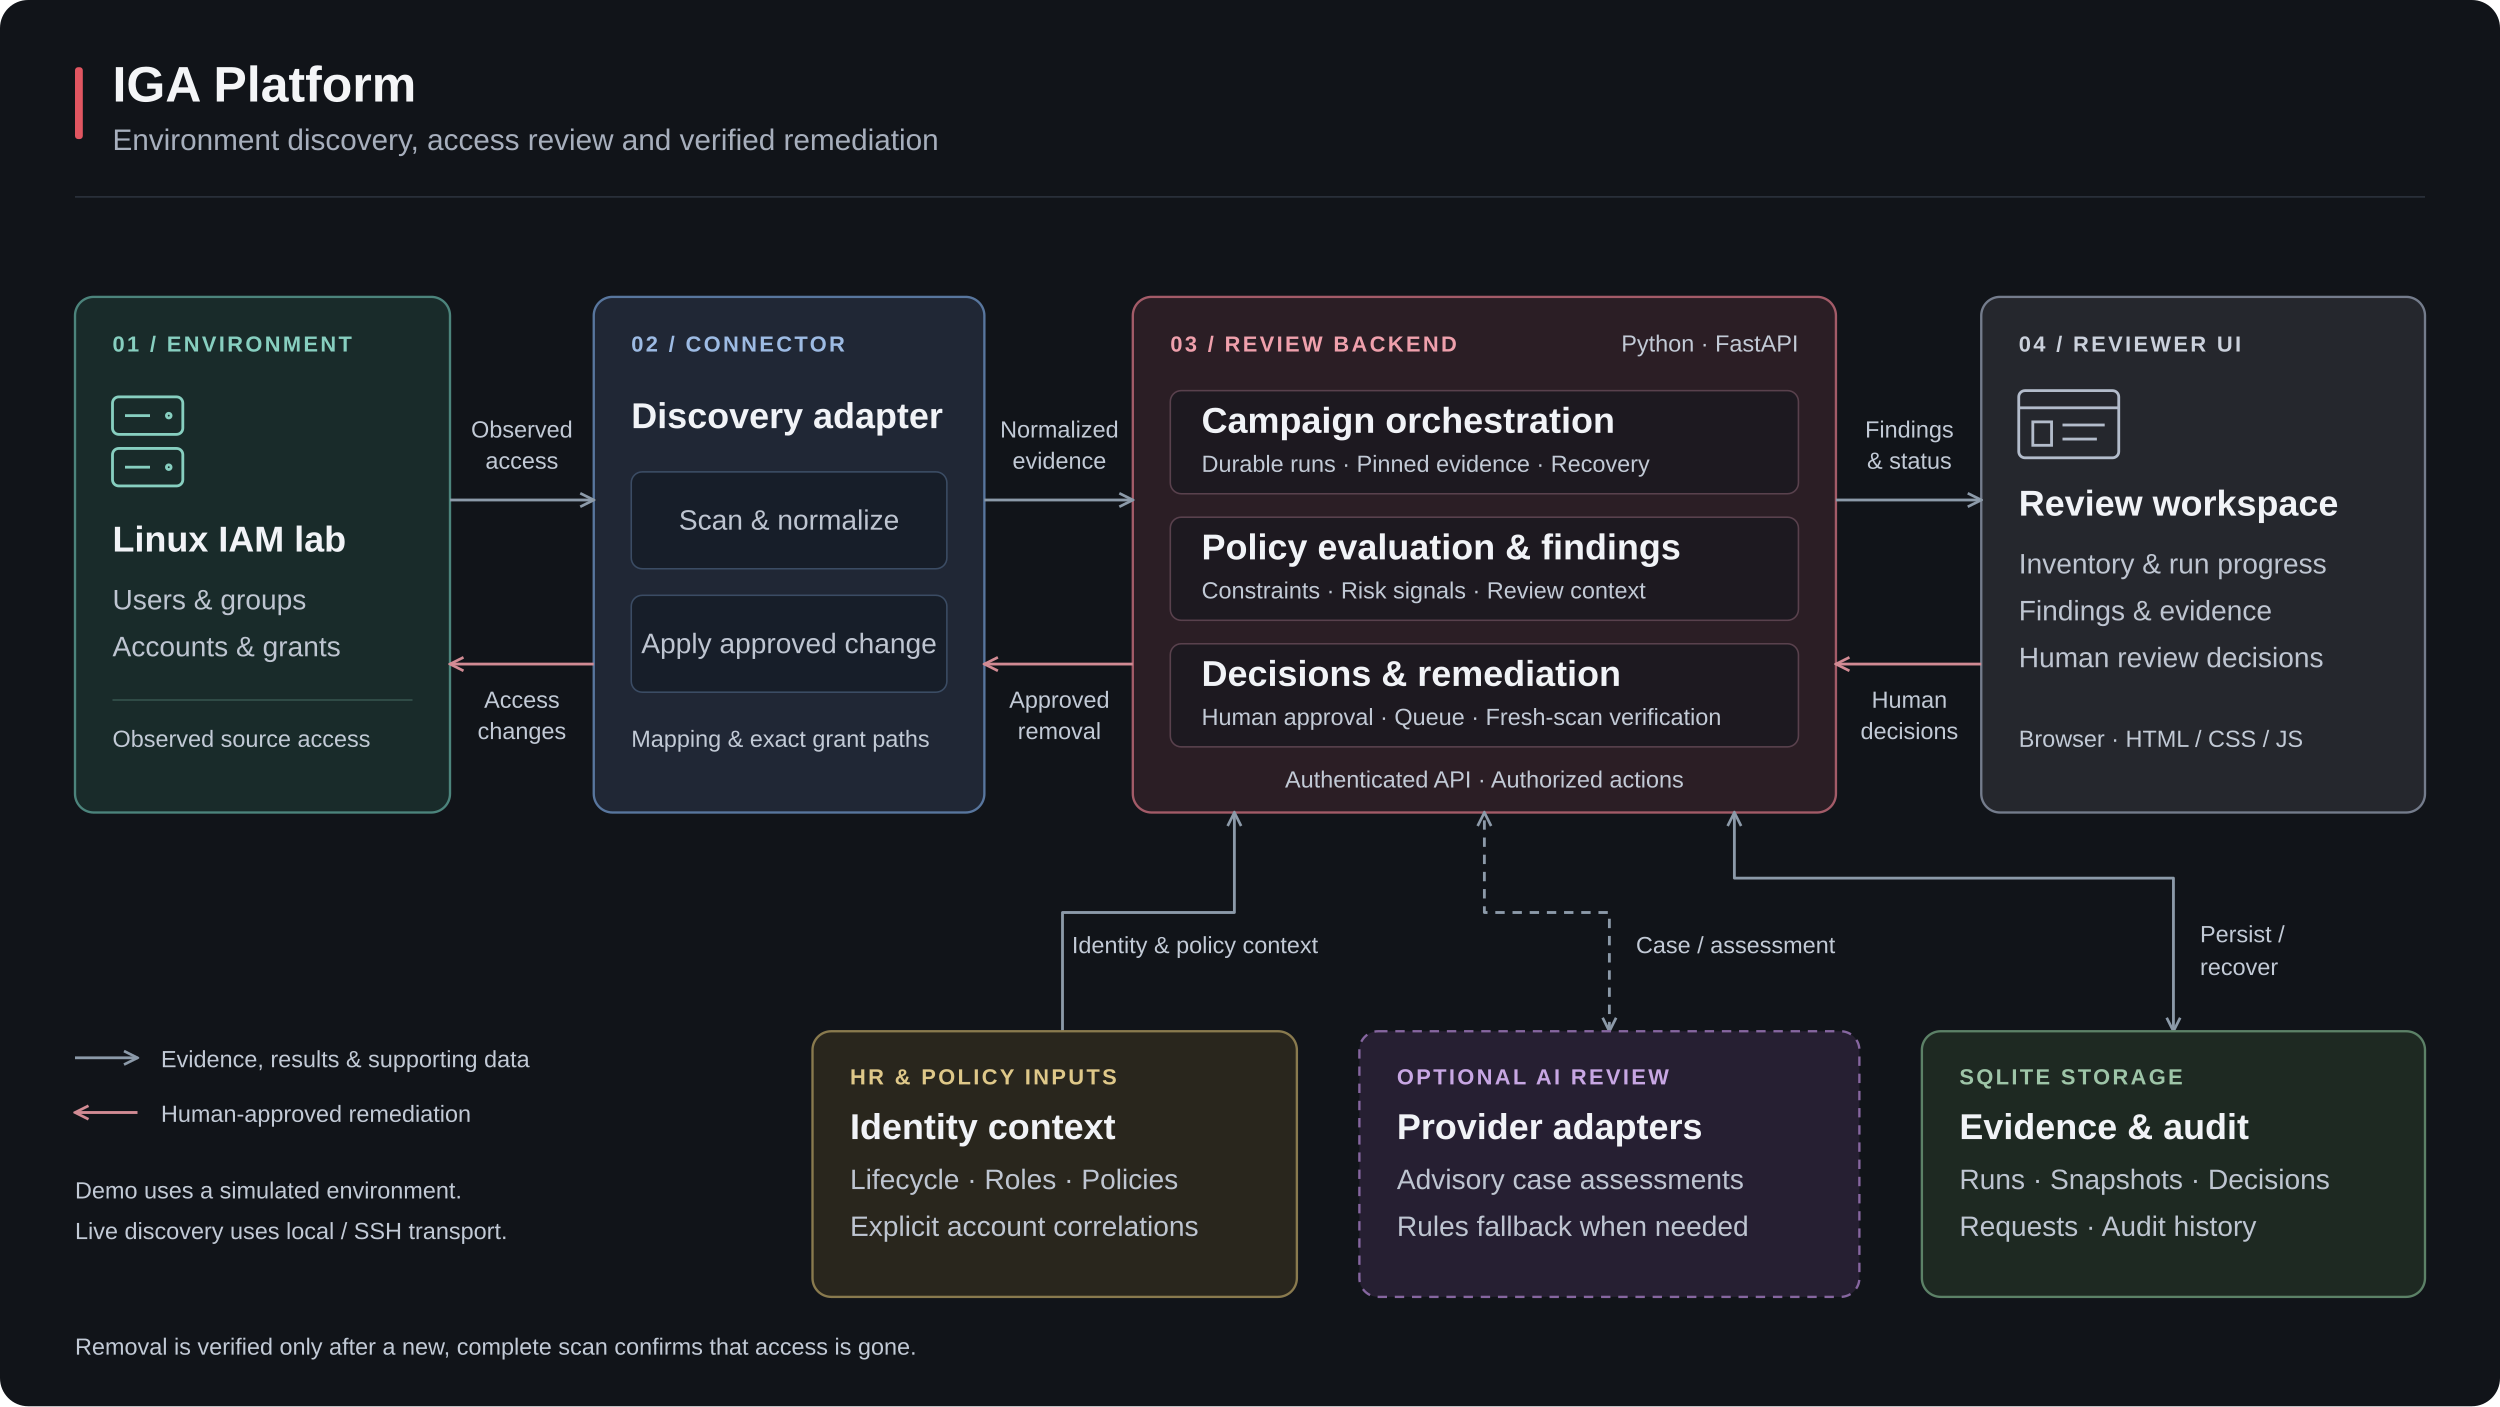
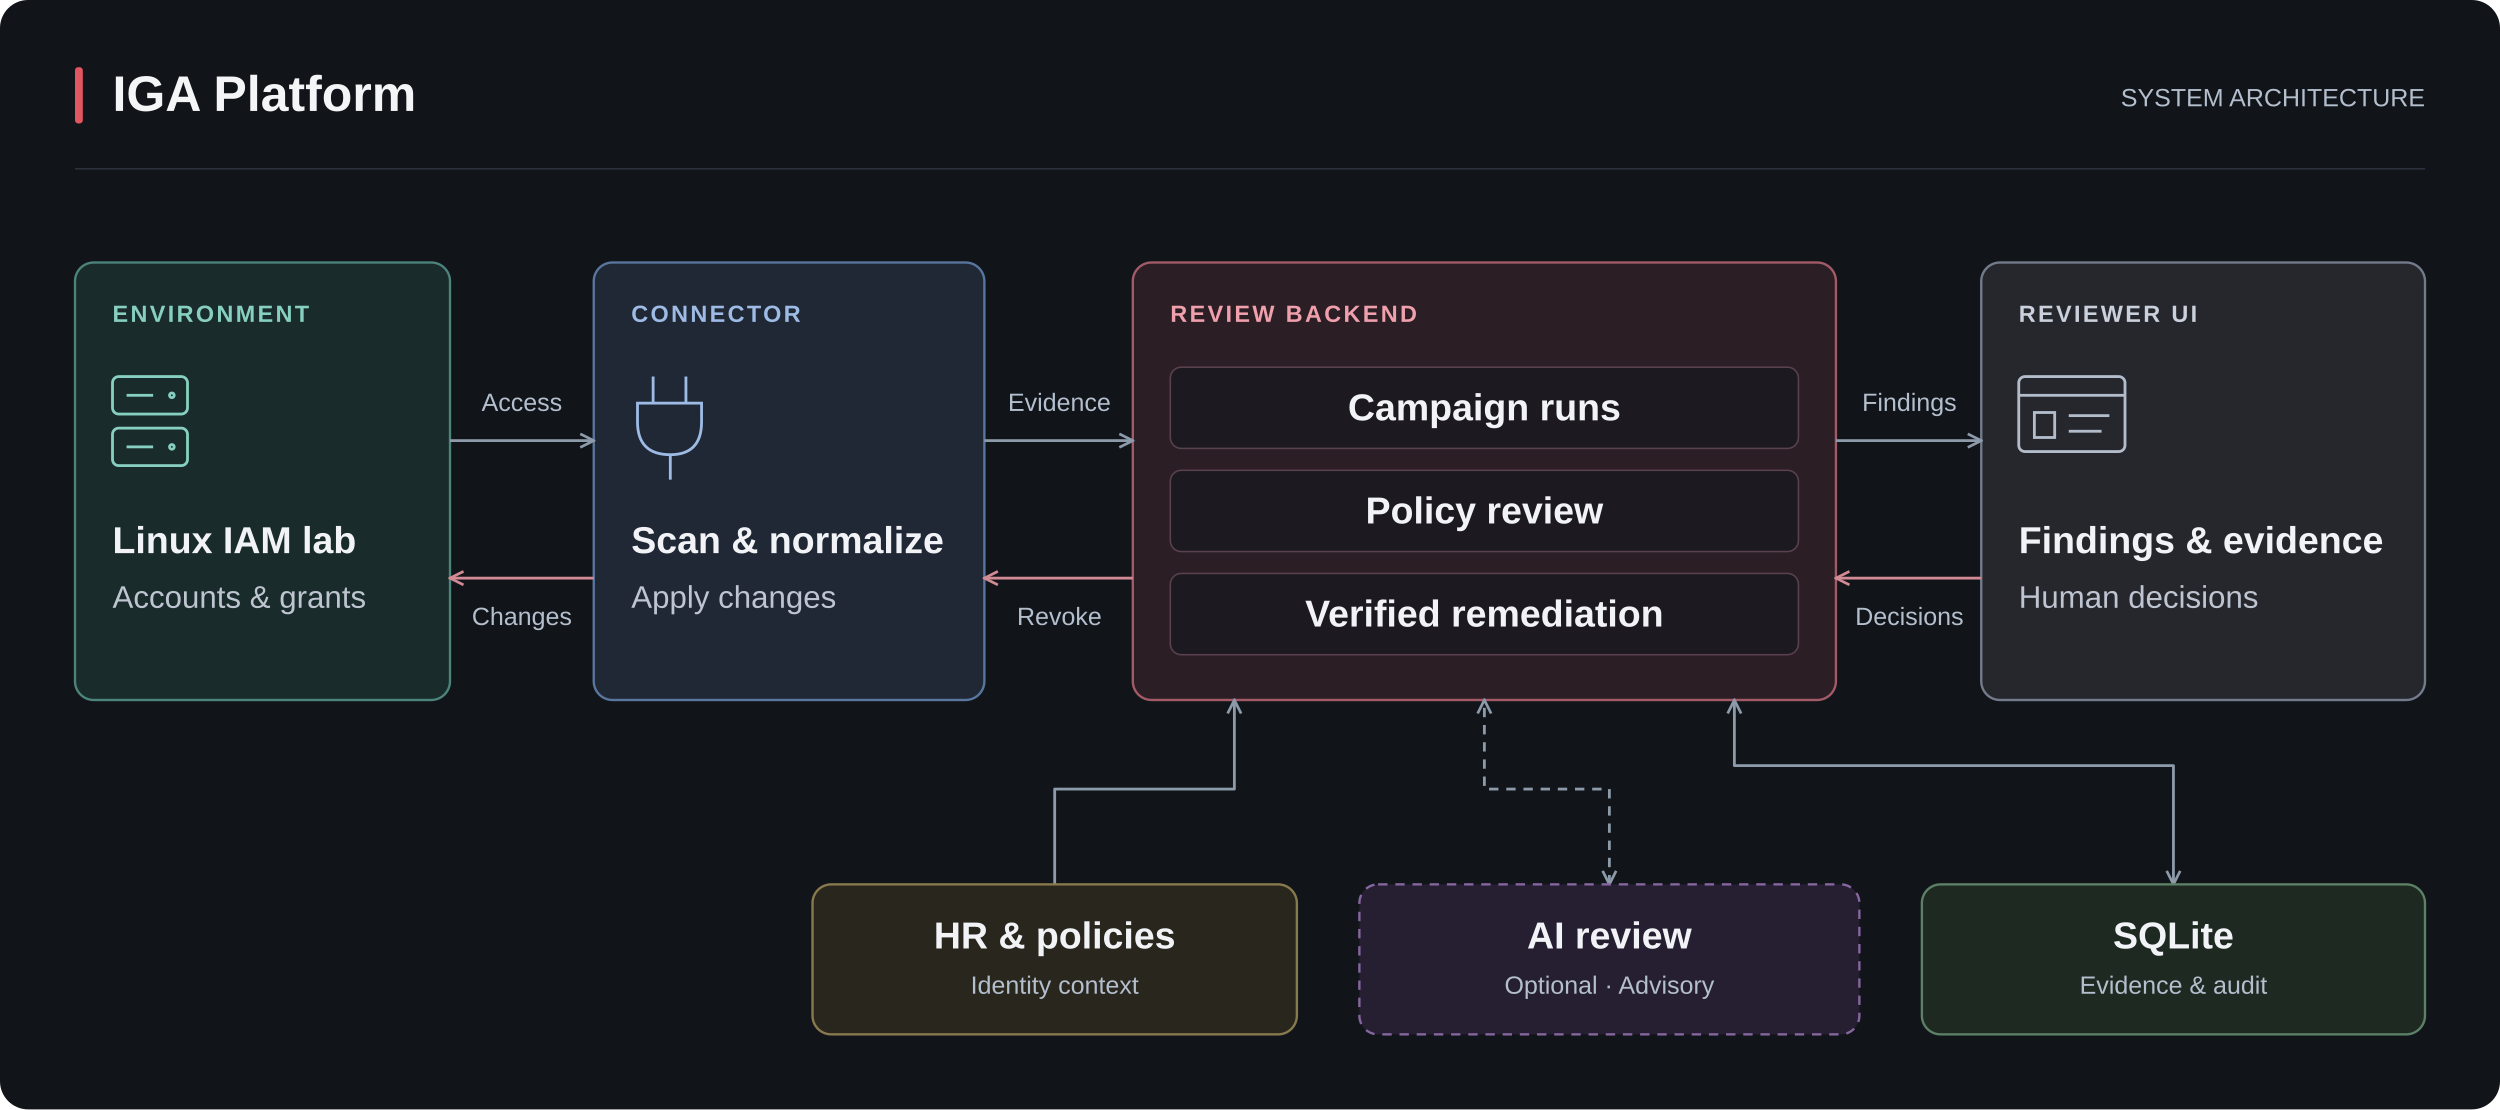
- <svg xmlns="http://www.w3.org/2000/svg" width="1600" height="900" viewBox="0 0 1600 900" role="img" aria-labelledby="title desc">
+ <svg xmlns="http://www.w3.org/2000/svg" width="1600" height="710" viewBox="0 0 1600 710" role="img" aria-labelledby="title desc">
  <defs>
    <style>
      text { font-family: 'Segoe UI', Arial, sans-serif; }
      .title { font-size: 32px; font-weight: 650; fill: #f4f5f7; }
-       .subtitle { font-size: 19px; fill: #a7afbd; }
-       .tag { font-size: 14px; font-weight: 700; letter-spacing: 1.5px; }
-       .name { font-size: 23px; font-weight: 600; fill: #f1f3f7; }
-       .body { font-size: 18px; fill: #bec5d1; }
-       .label { font-size: 15px; fill: #c2cad6; }
+       .tag { font-size: 15px; font-weight: 700; letter-spacing: 1.5px; }
+       .name { font-size: 24px; font-weight: 600; fill: #f1f3f7; }
+       .body { font-size: 20px; fill: #bec5d1; }
+       .label { font-size: 16px; fill: #b4bfce; }
      .wire { fill: none; stroke: #8c9aa9; stroke-width: 1.8; stroke-linejoin: round; }
-       .return { fill: none; stroke: #d28b94; stroke-width: 1.8; stroke-linejoin: round; }
+       .return { fill: none; stroke: #d28b94; stroke-width: 1.8; }
    </style>
    <marker id="arrow" viewBox="0 0 10 10" refX="9" refY="5" markerWidth="6" markerHeight="6" orient="auto-start-reverse">
      <path d="M1 1 L9 5 L1 9" fill="none" stroke="#8c9aa9" stroke-width="1.6" />
    </marker>
    <marker id="red" viewBox="0 0 10 10" refX="9" refY="5" markerWidth="6" markerHeight="6" orient="auto-start-reverse">
      <path d="M1 1 L9 5 L1 9" fill="none" stroke="#d28b94" stroke-width="1.6" />
    </marker>
  </defs>
-   <rect width="1600" height="900" rx="18" fill="#111419" />
-   <rect x="48" y="43" width="5" height="46" rx="2" fill="#e15661" />
-   <text x="72" y="65" class="title">IGA Platform</text>
-   <text x="72" y="96" class="subtitle">Environment discovery, access review and verified remediation</text>
-   <path d="M48 126 H1552" stroke="#2b323d" />
-   <rect x="48" y="190" width="240" height="330" rx="12" fill="#192b2a" stroke="#4c847c" stroke-width="1.5" />
-   <text x="72" y="225" class="tag" fill="#87cfc0">01 / ENVIRONMENT</text>
+   <rect width="1600" height="710" rx="18" fill="#111419" />
+   <rect x="48" y="43" width="5" height="36" rx="2" fill="#e15661" />
+   <text x="72" y="71" class="title">IGA Platform</text>
+   <text x="1552" y="68" text-anchor="end" class="label">SYSTEM ARCHITECTURE</text>
+   <path d="M48 108 H1552" stroke="#2b323d" />
+   <rect x="48" y="168" width="240" height="280" rx="12" fill="#192b2a" stroke="#4c847c" stroke-width="1.5" />
+   <text x="72" y="206" class="tag" fill="#87cfc0">ENVIRONMENT</text>
  <g fill="none" stroke="#87cfc0" stroke-width="1.8">
-     <rect x="72" y="254" width="45" height="24" rx="4" />
-     <rect x="72" y="287" width="45" height="24" rx="4" />
-     <path d="M80 266 H96 M80 299 H96" />
-     <circle cx="108" cy="266" r="1.5" />
-     <circle cx="108" cy="299" r="1.5" />
+     <rect x="72" y="241" width="48" height="24" rx="4" />
+     <rect x="72" y="274" width="48" height="24" rx="4" />
+     <path d="M81 253 H98 M81 286 H98" />
+     <circle cx="110" cy="253" r="1.5" />
+     <circle cx="110" cy="286" r="1.5" />
  </g>
-   <text x="72" y="353" class="name">Linux IAM lab</text>
-   <text x="72" y="390" class="body">Users &amp; groups</text>
-   <text x="72" y="420" class="body">Accounts &amp; grants</text>
-   <path d="M72 448 H264" stroke="#36544e" />
-   <text x="72" y="478" class="label">Observed source access</text>
-   <rect x="380" y="190" width="250" height="330" rx="12" fill="#202735" stroke="#58769e" stroke-width="1.5" />
-   <text x="404" y="225" class="tag" fill="#9dbbe4">02 / CONNECTOR</text>
-   <text x="404" y="274" class="name">Discovery adapter</text>
-   <rect x="404" y="302" width="202" height="62" rx="7" fill="#171e29" stroke="#3b4c64" />
-   <text x="505" y="339" text-anchor="middle" class="body">Scan &amp; normalize</text>
-   <rect x="404" y="381" width="202" height="62" rx="7" fill="#171e29" stroke="#3b4c64" />
-   <text x="505" y="418" text-anchor="middle" class="body">Apply approved change</text>
-   <text x="404" y="478" class="label">Mapping &amp; exact grant paths</text>
-   <rect x="725" y="190" width="450" height="330" rx="12" fill="#2b1e25" stroke="#a35b68" stroke-width="1.5" />
-   <text x="749" y="225" class="tag" fill="#efa0ac">03 / REVIEW BACKEND</text>
-   <text x="1151" y="225" text-anchor="end" class="label">Python · FastAPI</text>
-   <rect x="749" y="250" width="402" height="66" rx="7" fill="#1d1920" stroke="#59414d" />
-   <text x="769" y="277" class="name">Campaign orchestration</text>
-   <text x="769" y="302" class="label">Durable runs · Pinned evidence · Recovery</text>
-   <rect x="749" y="331" width="402" height="66" rx="7" fill="#1d1920" stroke="#59414d" />
-   <text x="769" y="358" class="name">Policy evaluation &amp; findings</text>
-   <text x="769" y="383" class="label">Constraints · Risk signals · Review context</text>
-   <rect x="749" y="412" width="402" height="66" rx="7" fill="#1d1920" stroke="#59414d" />
-   <text x="769" y="439" class="name">Decisions &amp; remediation</text>
-   <text x="769" y="464" class="label">Human approval · Queue · Fresh-scan verification</text>
-   <text x="950" y="504" text-anchor="middle" class="label">Authenticated API · Authorized actions</text>
-   <rect x="1268" y="190" width="284" height="330" rx="12" fill="#25272d" stroke="#747c8c" stroke-width="1.5" />
-   <text x="1292" y="225" class="tag" fill="#cbd1dc">04 / REVIEWER UI</text>
+   <text x="72" y="354" class="name">Linux IAM lab</text>
+   <text x="72" y="389" class="body">Accounts &amp; grants</text>
+   <rect x="380" y="168" width="250" height="280" rx="12" fill="#202735" stroke="#58769e" stroke-width="1.5" />
+   <text x="404" y="206" class="tag" fill="#9dbbe4">CONNECTOR</text>
+   <g fill="none" stroke="#9dbbe4" stroke-width="1.8">
+     <path d="M418 241 V258 M439 241 V258 M408 258 H449 V270 Q449 291 429 291 Q408 291 408 270 Z M429 291 V307" />
+   </g>
+   <text x="404" y="354" class="name">Scan &amp; normalize</text>
+   <text x="404" y="389" class="body">Apply changes</text>
+   <rect x="725" y="168" width="450" height="280" rx="12" fill="#2b1e25" stroke="#a35b68" stroke-width="1.5" />
+   <text x="749" y="206" class="tag" fill="#efa0ac">REVIEW BACKEND</text>
+   <rect x="749" y="235" width="402" height="52" rx="7" fill="#1d1920" stroke="#59414d" />
+   <text x="950" y="269" text-anchor="middle" class="name">Campaign runs</text>
+   <rect x="749" y="301" width="402" height="52" rx="7" fill="#1d1920" stroke="#59414d" />
+   <text x="950" y="335" text-anchor="middle" class="name">Policy review</text>
+   <rect x="749" y="367" width="402" height="52" rx="7" fill="#1d1920" stroke="#59414d" />
+   <text x="950" y="401" text-anchor="middle" class="name">Verified remediation</text>
+   <rect x="1268" y="168" width="284" height="280" rx="12" fill="#25272d" stroke="#747c8c" stroke-width="1.5" />
+   <text x="1292" y="206" class="tag" fill="#cbd1dc">REVIEWER UI</text>
  <g fill="none" stroke="#b3bccb" stroke-width="1.8">
-     <rect x="1292" y="250" width="64" height="43" rx="4" />
-     <path d="M1292 261 H1356 M1301 270 H1313 V285 H1301 Z M1320 272 H1347 M1320 281 H1342" />
+     <rect x="1292" y="241" width="68" height="48" rx="4" />
+     <path d="M1292 253 H1360 M1302 264 H1315 V280 H1302 Z M1324 266 H1350 M1324 276 H1345" />
  </g>
-   <text x="1292" y="330" class="name">Review workspace</text>
-   <text x="1292" y="367" class="body">Inventory &amp; run progress</text>
-   <text x="1292" y="397" class="body">Findings &amp; evidence</text>
-   <text x="1292" y="427" class="body">Human review decisions</text>
-   <text x="1292" y="478" class="label">Browser · HTML / CSS / JS</text>
-   <path d="M288 320 H380" class="wire" marker-end="url(#arrow)" />
-   <text x="334" y="280" text-anchor="middle" class="label">Observed</text>
-   <text x="334" y="300" text-anchor="middle" class="label">access</text>
-   <path d="M630 320 H725" class="wire" marker-end="url(#arrow)" />
-   <text x="678" y="280" text-anchor="middle" class="label">Normalized</text>
-   <text x="678" y="300" text-anchor="middle" class="label">evidence</text>
-   <path d="M1175 320 H1268" class="wire" marker-end="url(#arrow)" />
-   <text x="1222" y="280" text-anchor="middle" class="label">Findings</text>
-   <text x="1222" y="300" text-anchor="middle" class="label">&amp; status</text>
-   <path d="M380 425 H288" class="return" marker-end="url(#red)" />
-   <text x="334" y="453" text-anchor="middle" class="label">Access</text>
-   <text x="334" y="473" text-anchor="middle" class="label">changes</text>
-   <path d="M725 425 H630" class="return" marker-end="url(#red)" />
-   <text x="678" y="453" text-anchor="middle" class="label">Approved</text>
-   <text x="678" y="473" text-anchor="middle" class="label">removal</text>
-   <path d="M1268 425 H1175" class="return" marker-end="url(#red)" />
-   <text x="1222" y="453" text-anchor="middle" class="label">Human</text>
-   <text x="1222" y="473" text-anchor="middle" class="label">decisions</text>
-   <path d="M680 660 V584 H790 V520" class="wire" marker-end="url(#arrow)" />
-   <text x="686" y="610" class="label">Identity &amp; policy context</text>
-   <path d="M1030 660 V584 H950 V520" class="wire" stroke-dasharray="6 5" marker-start="url(#arrow)" marker-end="url(#arrow)" />
-   <text x="1047" y="610" class="label">Case / assessment</text>
-   <path d="M1391 660 V562 H1110 V520" class="wire" marker-start="url(#arrow)" marker-end="url(#arrow)" />
-   <text x="1408" y="603" class="label">Persist /</text>
-   <text x="1408" y="624" class="label">recover</text>
-   <rect x="520" y="660" width="310" height="170" rx="12" fill="#29261d" stroke="#897a4e" stroke-width="1.5" />
-   <text x="544" y="694" class="tag" fill="#dfc889">HR &amp; POLICY INPUTS</text>
-   <text x="544" y="729" class="name">Identity context</text>
-   <text x="544" y="761" class="body">Lifecycle · Roles · Policies</text>
-   <text x="544" y="791" class="body">Explicit account correlations</text>
-   <rect x="870" y="660" width="320" height="170" rx="12" fill="#261f32" stroke="#8666a0" stroke-width="1.5" stroke-dasharray="6 5" />
-   <text x="894" y="694" class="tag" fill="#c8a7e4">OPTIONAL AI REVIEW</text>
-   <text x="894" y="729" class="name">Provider adapters</text>
-   <text x="894" y="761" class="body">Advisory case assessments</text>
-   <text x="894" y="791" class="body">Rules fallback when needed</text>
-   <rect x="1230" y="660" width="322" height="170" rx="12" fill="#1e2922" stroke="#5c8167" stroke-width="1.5" />
-   <text x="1254" y="694" class="tag" fill="#9ec5a8">SQLITE STORAGE</text>
-   <text x="1254" y="729" class="name">Evidence &amp; audit</text>
-   <text x="1254" y="761" class="body">Runs · Snapshots · Decisions</text>
-   <text x="1254" y="791" class="body">Requests · Audit history</text>
-   <path d="M48 677 H88" class="wire" marker-end="url(#arrow)" />
-   <text x="103" y="683" class="label">Evidence, results &amp; supporting data</text>
-   <path d="M88 712 H48" class="return" marker-end="url(#red)" />
-   <text x="103" y="718" class="label">Human-approved remediation</text>
-   <text x="48" y="767" class="label">Demo uses a simulated environment.</text>
-   <text x="48" y="793" class="label">Live discovery uses local / SSH transport.</text>
-   <text x="48" y="867" class="label">Removal is verified only after a new, complete scan confirms that access is gone.</text>
+   <text x="1292" y="354" class="name">Findings &amp; evidence</text>
+   <text x="1292" y="389" class="body">Human decisions</text>
+   <path d="M288 282 H380" class="wire" marker-end="url(#arrow)" />
+   <text x="334" y="263" text-anchor="middle" class="label">Access</text>
+   <path d="M630 282 H725" class="wire" marker-end="url(#arrow)" />
+   <text x="678" y="263" text-anchor="middle" class="label">Evidence</text>
+   <path d="M1175 282 H1268" class="wire" marker-end="url(#arrow)" />
+   <text x="1222" y="263" text-anchor="middle" class="label">Findings</text>
+   <path d="M380 370 H288" class="return" marker-end="url(#red)" />
+   <text x="334" y="400" text-anchor="middle" class="label">Changes</text>
+   <path d="M725 370 H630" class="return" marker-end="url(#red)" />
+   <text x="678" y="400" text-anchor="middle" class="label">Revoke</text>
+   <path d="M1268 370 H1175" class="return" marker-end="url(#red)" />
+   <text x="1222" y="400" text-anchor="middle" class="label">Decisions</text>
+   <path d="M675 566 V505 H790 V448" class="wire" marker-end="url(#arrow)" />
+   <path d="M1030 566 V505 H950 V448" class="wire" stroke-dasharray="6 5" marker-start="url(#arrow)" marker-end="url(#arrow)" />
+   <path d="M1391 566 V490 H1110 V448" class="wire" marker-start="url(#arrow)" marker-end="url(#arrow)" />
+   <rect x="520" y="566" width="310" height="96" rx="12" fill="#29261d" stroke="#897a4e" stroke-width="1.5" />
+   <text x="675" y="607" text-anchor="middle" class="name">HR &amp; policies</text>
+   <text x="675" y="636" text-anchor="middle" class="label">Identity context</text>
+   <rect x="870" y="566" width="320" height="96" rx="12" fill="#261f32" stroke="#8666a0" stroke-width="1.5" stroke-dasharray="6 5" />
+   <text x="1030" y="607" text-anchor="middle" class="name">AI review</text>
+   <text x="1030" y="636" text-anchor="middle" class="label">Optional · Advisory</text>
+   <rect x="1230" y="566" width="322" height="96" rx="12" fill="#1e2922" stroke="#5c8167" stroke-width="1.5" />
+   <text x="1391" y="607" text-anchor="middle" class="name">SQLite</text>
+   <text x="1391" y="636" text-anchor="middle" class="label">Evidence &amp; audit</text>
</svg>
